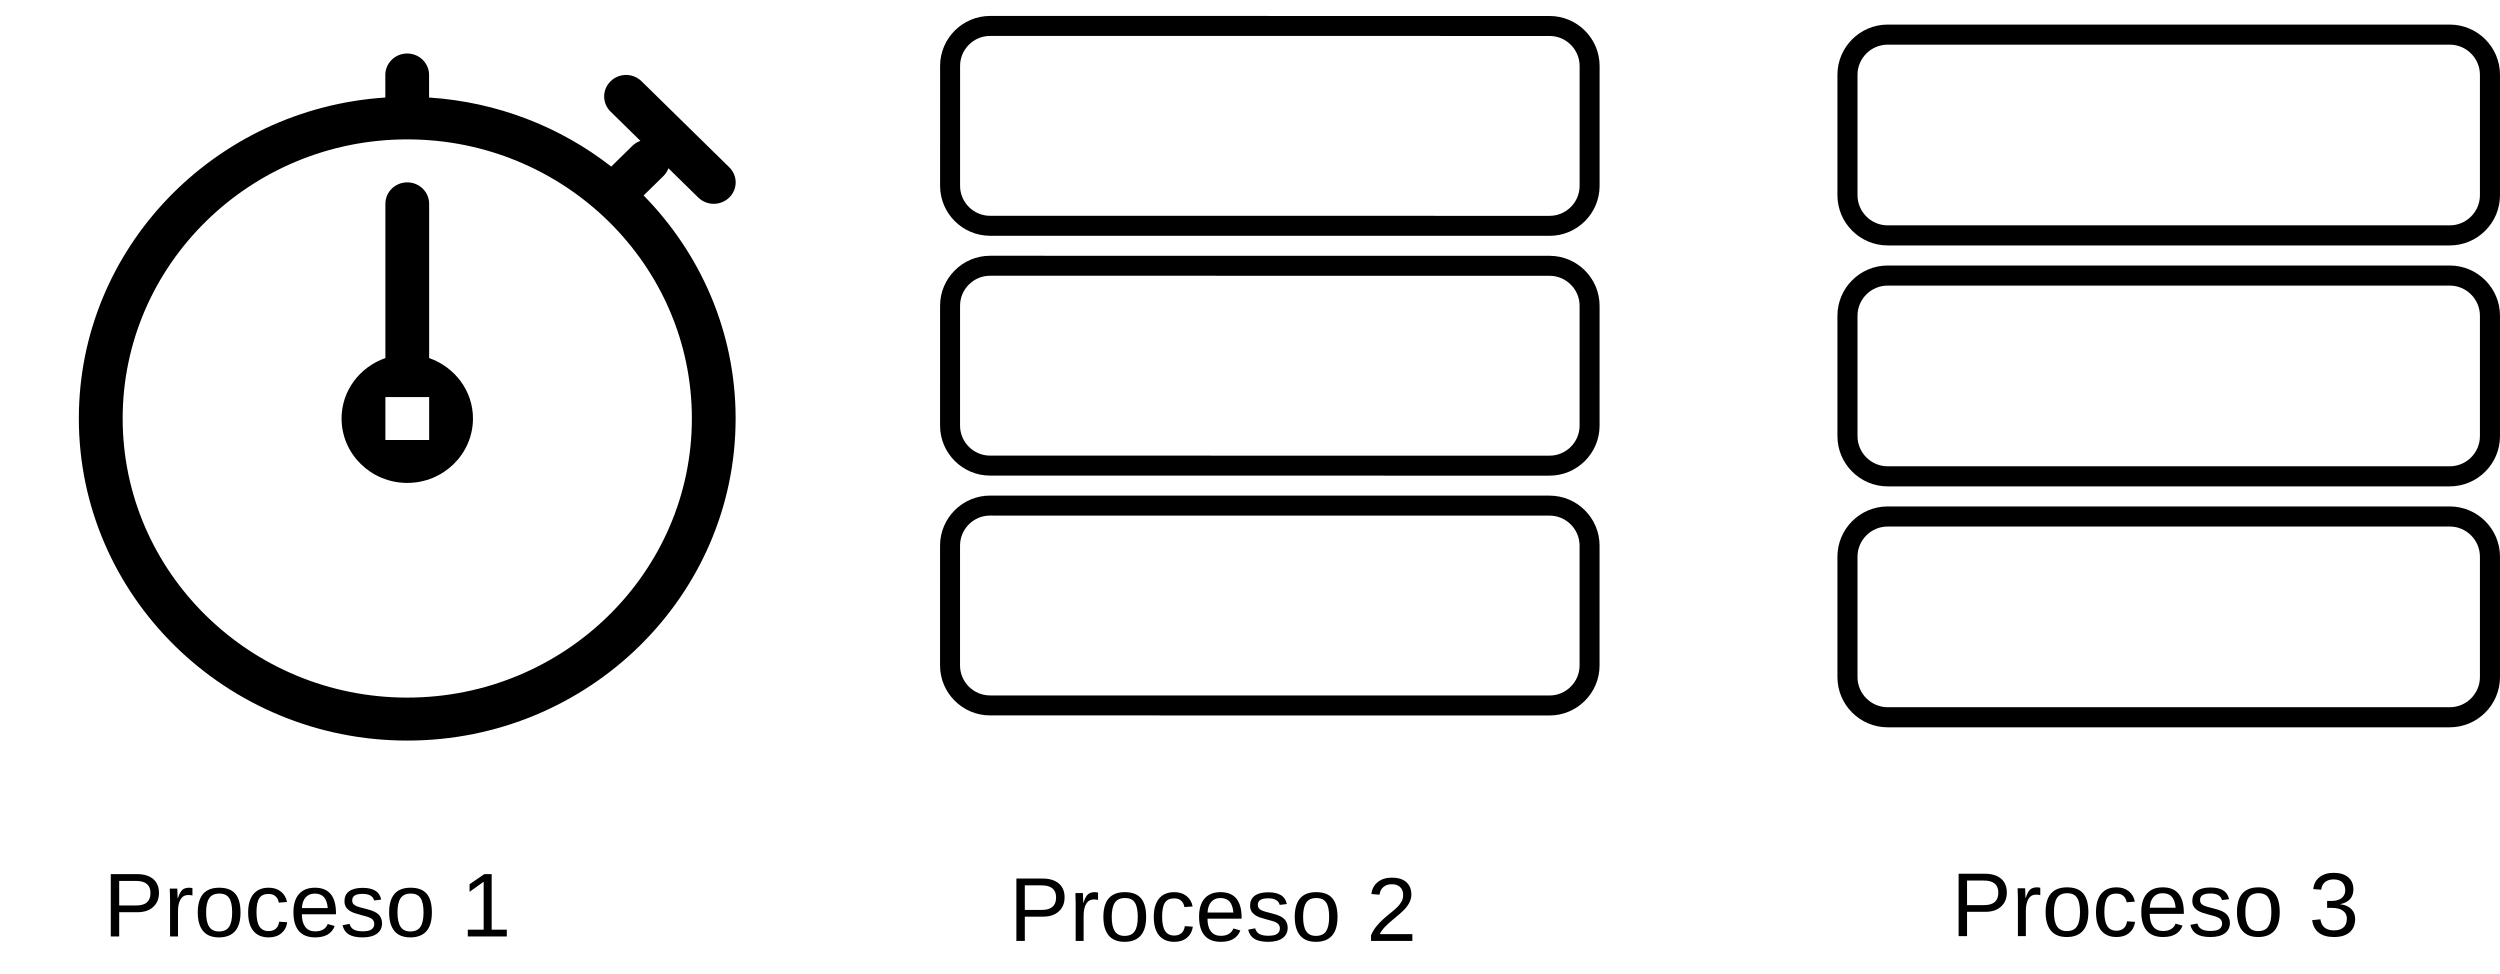
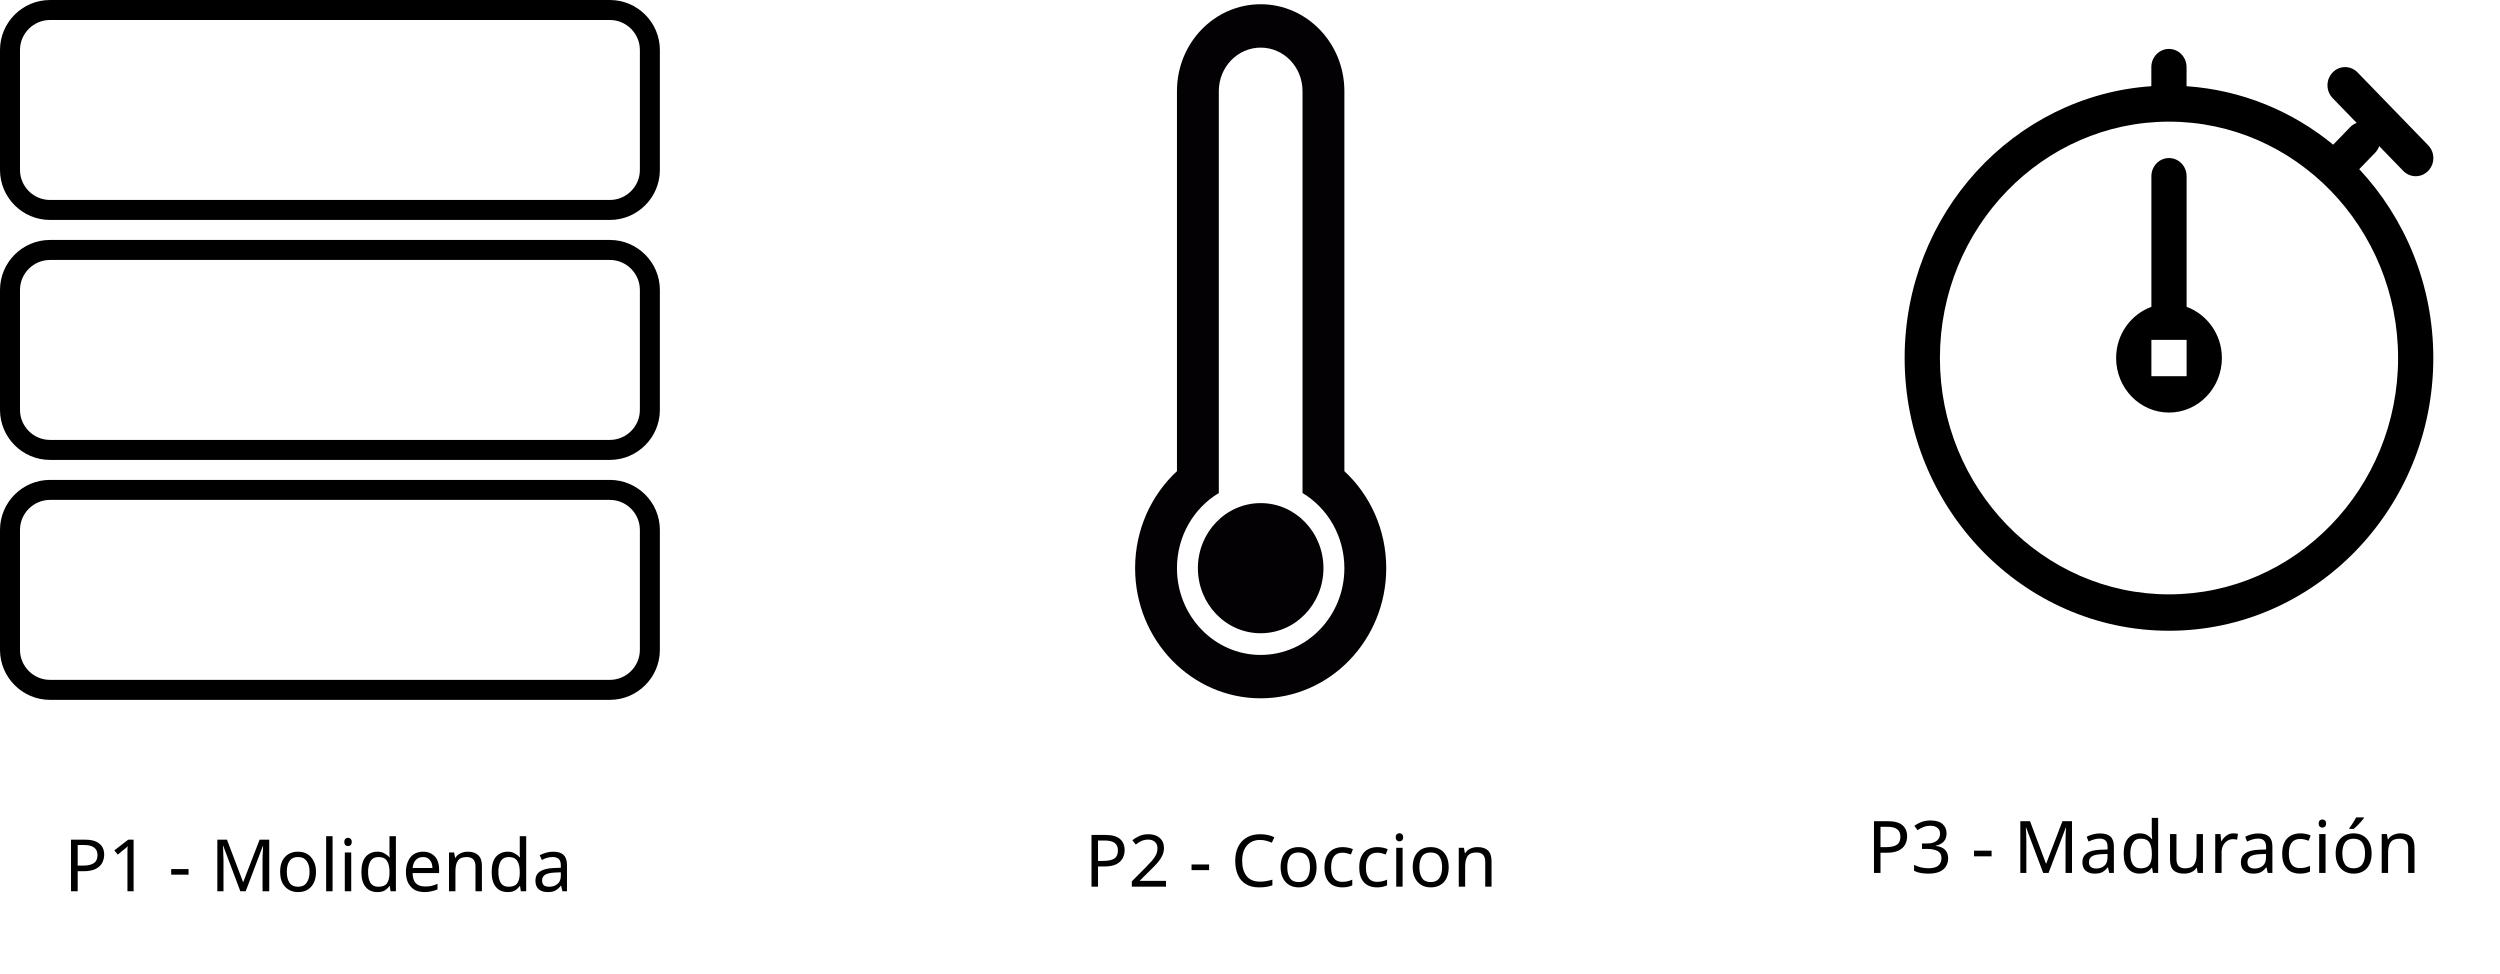
- <svg xmlns="http://www.w3.org/2000/svg" width="146.019mm" height="56.866mm" viewBox="0 0 146.019 56.866" version="1.1" id="svg8">
+ <svg xmlns="http://www.w3.org/2000/svg" id="svg8" width="146.019mm" height="56.866mm" version="1.1" viewBox="0 0 146.019 56.866">
  <defs id="defs2" />
  <g id="layer1" transform="translate(-30.55594,-46.31707)">
    <g id="g3840" transform="matrix(0.2645833,0,0,0.2645833,-25.34243,-9.316663)">
-       <g id="g3804" transform="matrix(4.41176,4.00257e-4,-4.00257e-4,4.41176,385.715,185.108)" style="vector-effect:non-scaling-stroke;fill:none;stroke:#000000;stroke-width:1px" topico="/PM/tnt/p2">
-         <path id="path3798" d="M 38,7 H 10 C 8.9,7 8,7.9 8,9 v 6 c 0,1.1 0.9,2 2,2 h 28 c 1.1,0 2,-0.9 2,-2 V 9 C 40,7.9 39.1,7 38,7 Z" />
-         <path id="path3800" d="M 38,19 H 10 c -1.1,0 -2,0.9 -2,2 v 6 c 0,1.1 0.9,2 2,2 h 28 c 1.1,0 2,-0.9 2,-2 v -6 c 0,-1.1 -0.9,-2 -2,-2 z" />
-         <path id="path3802" d="M 38,31 H 10 c -1.1,0 -2,0.9 -2,2 v 6 c 0,1.1 0.9,2 2,2 h 28 c 1.1,0 2,-0.9 2,-2 v -6 c 0,-1.1 -0.9,-2 -2,-2 z" />
+       <g id="g3796" style="vector-effect:non-scaling-stroke;fill:none;stroke:#000000;stroke-width:1px" topico="/PM/tnt/p1" transform="matrix(4.41419,0,0,4.41419,178.163,181.577)">
+         <path id="path3790" d="M 38,7 H 10 C 8.9,7 8,7.9 8,9 v 6 c 0,1.1 0.9,2 2,2 h 28 c 1.1,0 2,-0.9 2,-2 V 9 C 40,7.9 39.1,7 38,7 Z" />
+         <path id="path3792" d="M 38,19 H 10 c -1.1,0 -2,0.9 -2,2 v 6 c 0,1.1 0.9,2 2,2 h 28 c 1.1,0 2,-0.9 2,-2 v -6 c 0,-1.1 -0.9,-2 -2,-2 z" />
+         <path id="path3794" d="M 38,31 H 10 c -1.1,0 -2,0.9 -2,2 v 6 c 0,1.1 0.9,2 2,2 h 28 c 1.1,0 2,-0.9 2,-2 v -6 c 0,-1.1 -0.9,-2 -2,-2 z" />
      </g>
-       <g id="g3812" transform="matrix(4.43226,0,0,4.43226,583.646,186.886)" style="vector-effect:non-scaling-stroke;fill:none;stroke:#000000;stroke-width:1px" topico="/PM/tnt/p3">
-         <path id="path3806" d="M 38,7 H 10 C 8.9,7 8,7.9 8,9 v 6 c 0,1.1 0.9,2 2,2 h 28 c 1.1,0 2,-0.9 2,-2 V 9 C 40,7.9 39.1,7 38,7 Z" />
-         <path id="path3808" d="M 38,19 H 10 c -1.1,0 -2,0.9 -2,2 v 6 c 0,1.1 0.9,2 2,2 h 28 c 1.1,0 2,-0.9 2,-2 v -6 c 0,-1.1 -0.9,-2 -2,-2 z" />
-         <path id="path3810" d="M 38,31 H 10 c -1.1,0 -2,0.9 -2,2 v 6 c 0,1.1 0.9,2 2,2 h 28 c 1.1,0 2,-0.9 2,-2 v -6 c 0,-1.1 -0.9,-2 -2,-2 z" />
+       <g id="g101" topico="/PM/tnt/p3" transform="matrix(0.1270322,0,0,0.1310627,626.5672,219.7579)">
+         <path id="path99" d="m 950.4,215.4 c -6,6 -13.8,9 -21.7,9 -7.8,0 -15.7,-3 -21.7,-9 l -41.7,-41.7 c -1.5,4 -3.7,7.8 -6.9,11 l -27.8,27.8 c 79.5,82.6 128.7,194.6 128.7,318 C 959.4,783.9 753.3,990 500,990 246.7,990 40.6,783.9 40.6,530.6 40.6,287.6 230.3,88.7 469.3,72.8 V 40.6 C 469.3,23.7 483,10 499.9,10 c 16.9,0 30.6,13.7 30.6,30.6 v 32.2 c 95.9,6.4 183.8,42 254.8,98.5 l 29.8,-29.8 c 3.2,-3.2 7,-5.4 11,-6.9 L 784.4,92.9 c -12,-12 -12,-31.3 0,-43.3 12,-12 31.3,-12 43.3,0 l 122.5,122.5 c 12.2,12 12.2,31.3 0.2,43.3 z M 500,132.5 c -219.5,0 -398.1,178.6 -398.1,398.1 0,219.5 178.6,398.1 398.1,398.1 219.5,0 398.1,-178.6 398.1,-398.1 C 898.1,311.1 719.5,132.5 500,132.5 Z m 0,490 c -50.7,0 -91.9,-41.2 -91.9,-91.9 0,-39.9 25.7,-73.5 61.3,-86.2 v -220 c 0,-16.9 13.7,-30.6 30.6,-30.6 16.9,0 30.6,13.7 30.6,30.6 v 220 c 35.6,12.7 61.3,46.4 61.3,86.2 0,50.7 -41.2,91.9 -91.9,91.9 z M 530.6,500 h -61.2 v 61.3 h 61.2 z" />
      </g>
-       <text style="font-size:20px;font-family:Arial;fill:#000000" y="417" x="234.081" id="e10_texte">Proceso 1</text>
-       <text style="font-size:20px;font-family:Arial;fill:#000000" y="417.98" x="434" id="e11_texte">Proceso 2</text>
-       <text style="font-size:20px;font-family:Arial;fill:#000000" y="416.919" x="642" id="e12_texte">Proceso 3</text>
+       <text id="text113" x="623.412" y="402.972" style="font-style:normal;font-weight:normal;font-size:13.333px;line-height:1.25;font-family:sans-serif;letter-spacing:0px;word-spacing:0px;fill:#000000;fill-opacity:1;stroke:none" xml:space="preserve">
+         <tspan id="tspan111" x="623.412" y="402.972" style="font-size:16px">P3 - Maduración</tspan>
+       </text>
    </g>
-     <g id="g27" transform="matrix(0.04175573,0,0,0.04094964,33.46558,49.03214)" topico="/PM/tnt/p1">
-       <path id="path25" d="m 950.4,215.4 c -6,6 -13.8,9 -21.7,9 -7.8,0 -15.7,-3 -21.7,-9 l -41.7,-41.7 c -1.5,4 -3.7,7.8 -6.9,11 l -27.8,27.8 c 79.5,82.6 128.7,194.6 128.7,318 C 959.4,783.9 753.3,990 500,990 246.7,990 40.6,783.9 40.6,530.6 40.6,287.6 230.3,88.7 469.3,72.8 V 40.6 C 469.3,23.7 483,10 499.9,10 c 16.9,0 30.6,13.7 30.6,30.6 v 32.2 c 95.9,6.4 183.8,42 254.8,98.5 l 29.8,-29.8 c 3.2,-3.2 7,-5.4 11,-6.9 L 784.4,92.9 c -12,-12 -12,-31.3 0,-43.3 12,-12 31.3,-12 43.3,0 l 122.5,122.5 c 12.2,12 12.2,31.3 0.2,43.3 z M 500,132.5 c -219.5,0 -398.1,178.6 -398.1,398.1 0,219.5 178.6,398.1 398.1,398.1 219.5,0 398.1,-178.6 398.1,-398.1 C 898.1,311.1 719.5,132.5 500,132.5 Z m 0,490 c -50.7,0 -91.9,-41.2 -91.9,-91.9 0,-39.9 25.7,-73.5 61.3,-86.2 v -220 c 0,-16.9 13.7,-30.6 30.6,-30.6 16.9,0 30.6,13.7 30.6,30.6 v 220 c 35.6,12.7 61.3,46.4 61.3,86.2 0,50.7 -41.2,91.9 -91.9,91.9 z M 530.6,500 h -61.2 v 61.3 h 61.2 z" />
+     <text id="text25" x="34.298" y="98.372" style="font-style:normal;font-weight:normal;font-size:3.528px;line-height:1.25;font-family:sans-serif;letter-spacing:0px;word-spacing:0px;fill:#000000;fill-opacity:1;stroke:none;stroke-width:0.265" xml:space="preserve">
+       <tspan id="tspan23" x="34.298" y="98.372" style="stroke-width:0.265;font-size:4.233px">P1 - Molidenda</tspan>
+     </text>
+     <g id="g91" topico="/PM/tnt/p2" transform="matrix(0.2645833,0,0,0.2645833,98.21811,69.01541)">
+       <g id="g33" transform="matrix(4.619713,0,0,4.788072,-51.34942,-84.85282)">
+         <g id="g31">
+           <path id="path27" d="M 20,21.527 V 4.006 C 20,1.793 18.205,0 16,0 13.791,0 12,1.787 12,4.006 v 17.521 c -1.228,1.099 -2,2.696 -2,4.473 0,3.312 2.687,6 6,6 3.312,0 6,-2.688 6,-6 0,-1.777 -0.771,-3.374 -2,-4.473 z M 16,30 c -2.209,0 -4,-1.791 -4,-4 0,-1.48 0.805,-2.773 2,-3.465 V 4.005 C 14,2.897 14.896,2 16,2 c 1.111,0 2,0.897 2,2.005 v 18.53 c 1.195,0.691 2,1.984 2,3.465 0,2.209 -1.791,4 -4,4 z" style="fill:#030104" />
+           <circle id="circle29" cx="16" cy="26" r="3" style="fill:#030104" />
+         </g>
+       </g>
+       <g id="g35" />
+       <g id="g37" />
+       <g id="g39" />
+       <g id="g41" />
+       <g id="g43" />
+       <g id="g45" />
+       <g id="g47" />
+       <g id="g49" />
+       <g id="g51" />
+       <g id="g53" />
+       <g id="g55" />
+       <g id="g57" />
+       <g id="g59" />
+       <g id="g61" />
+       <g id="g63" />
+       <text id="text95" x="-16.325" y="109.944" style="font-style:normal;font-weight:normal;font-size:13.333px;line-height:1.25;font-family:sans-serif;letter-spacing:0px;word-spacing:0px;fill:#000000;fill-opacity:1;stroke:none" xml:space="preserve">
+         <tspan id="tspan93" x="-16.325" y="109.944" style="font-size:16px">P2 - Coccion</tspan>
+       </text>
    </g>
  </g>
</svg>
